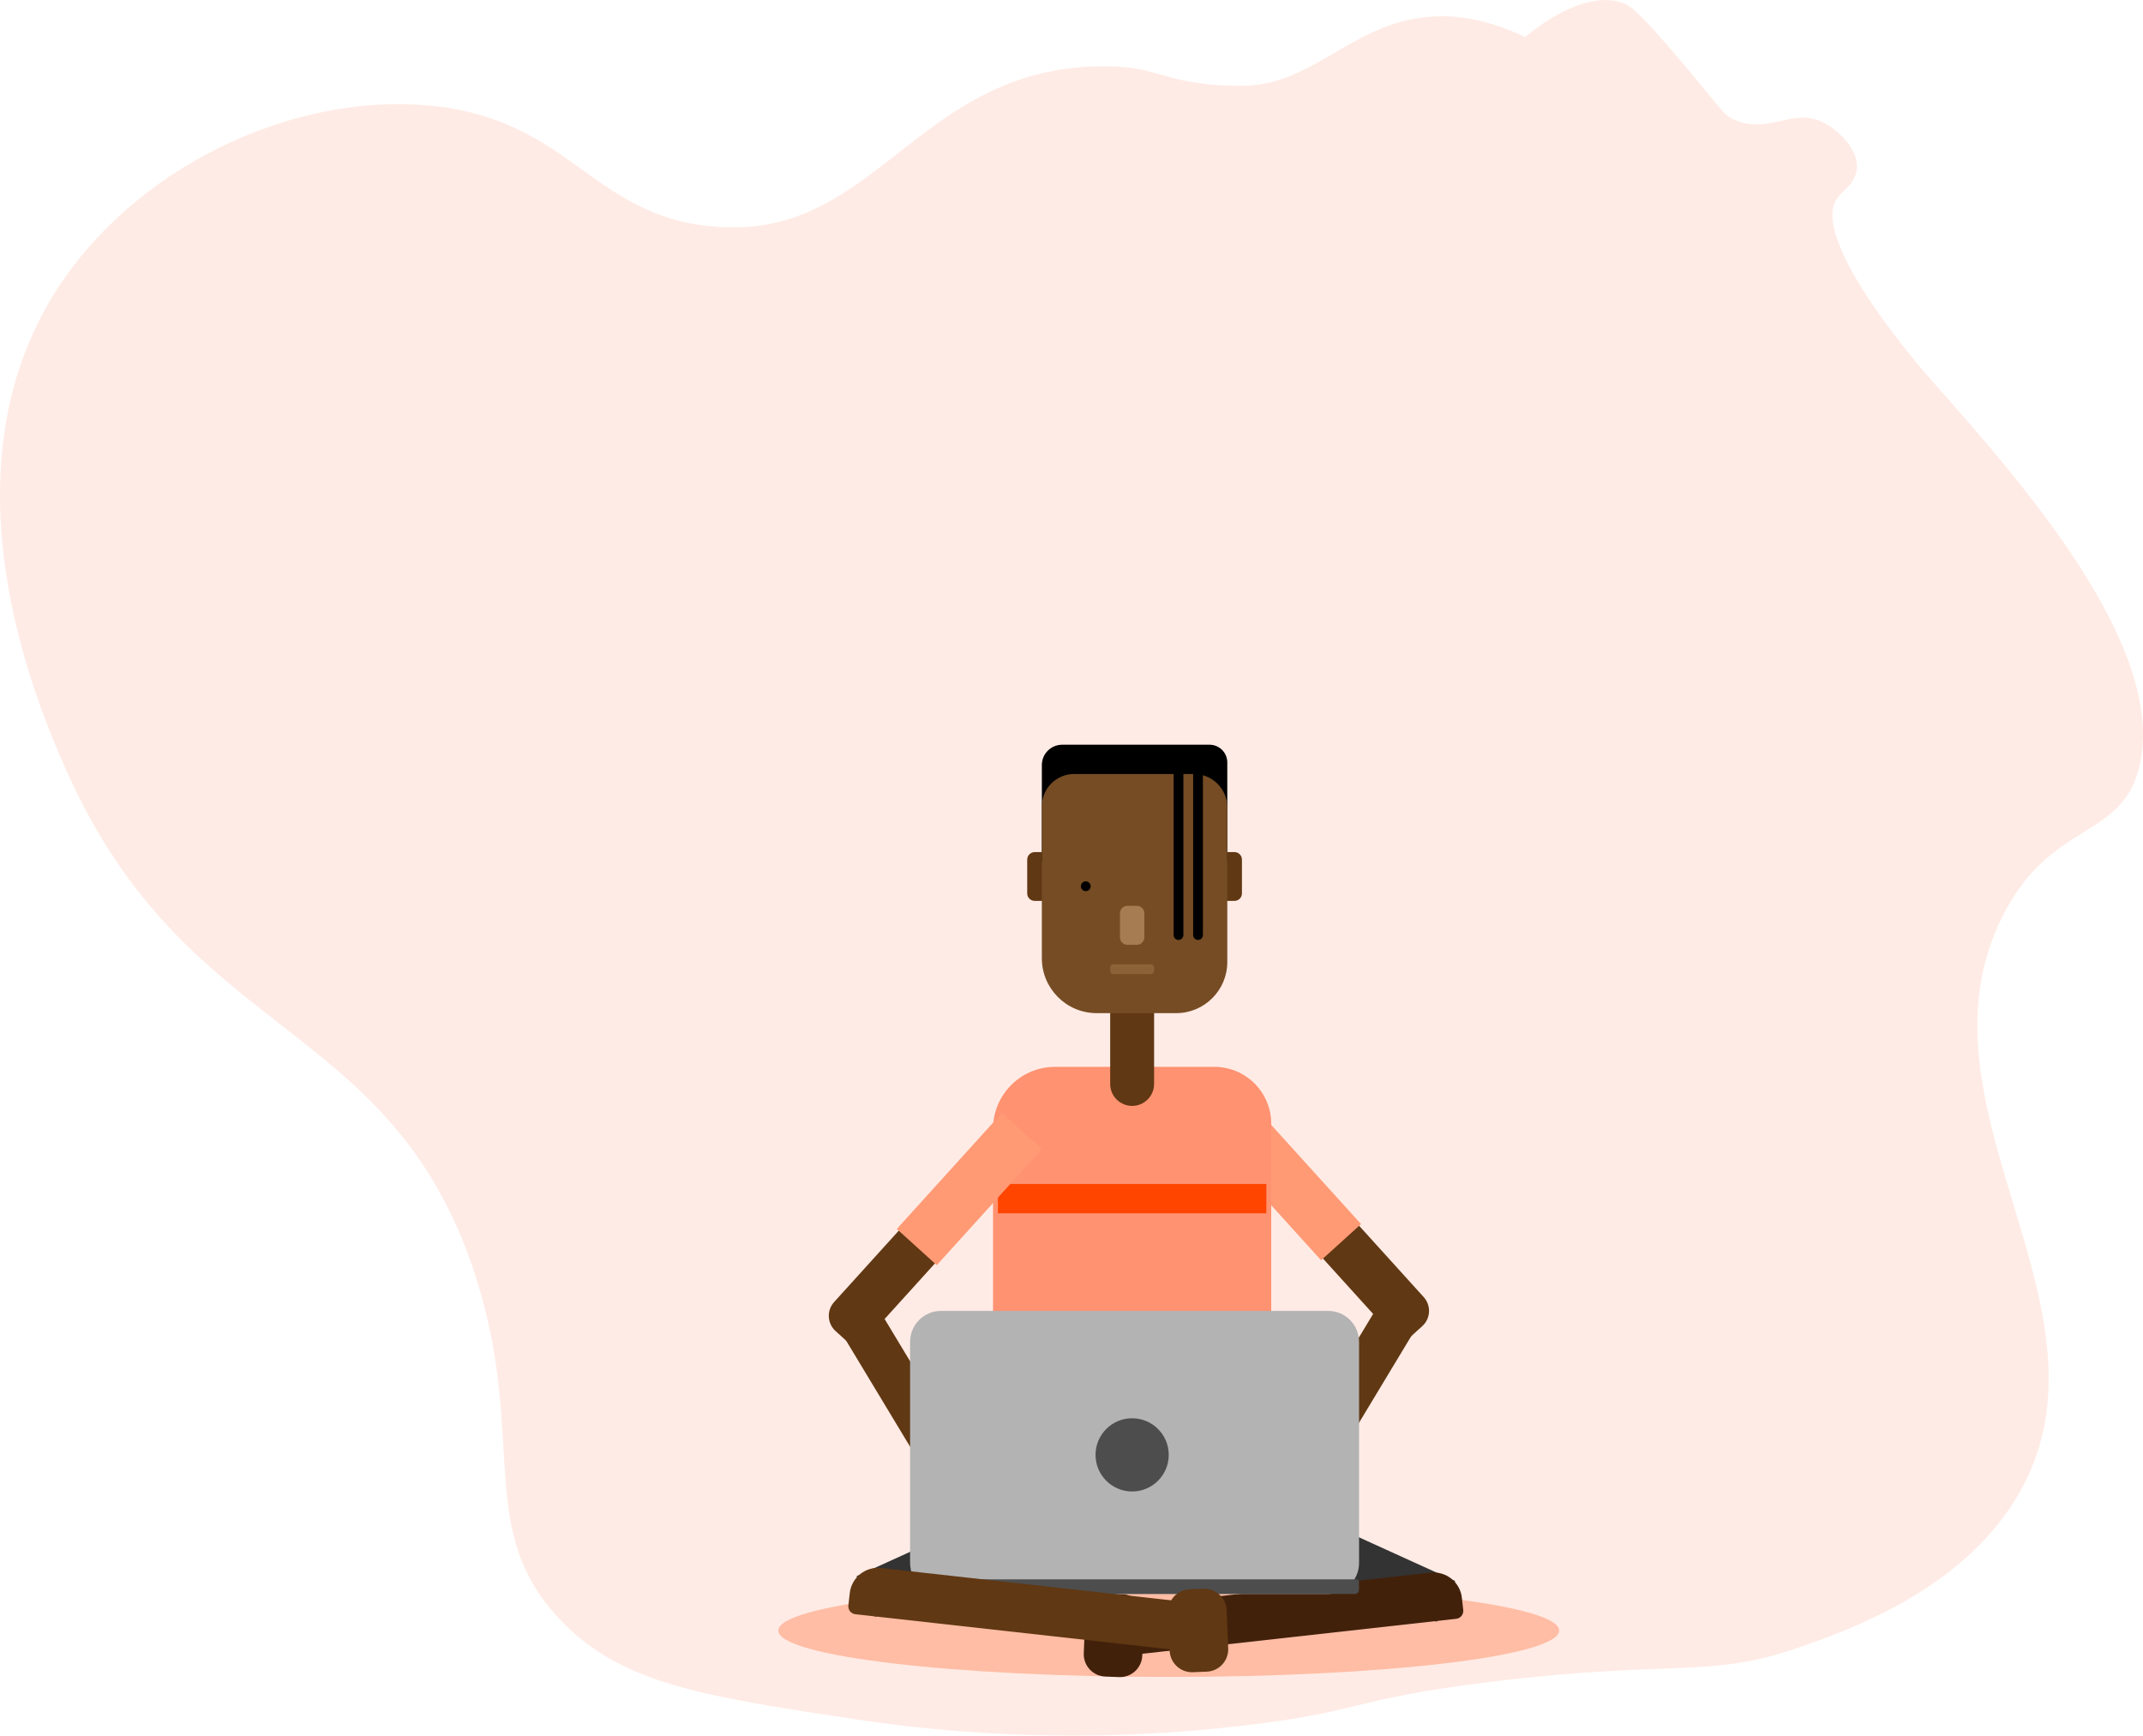
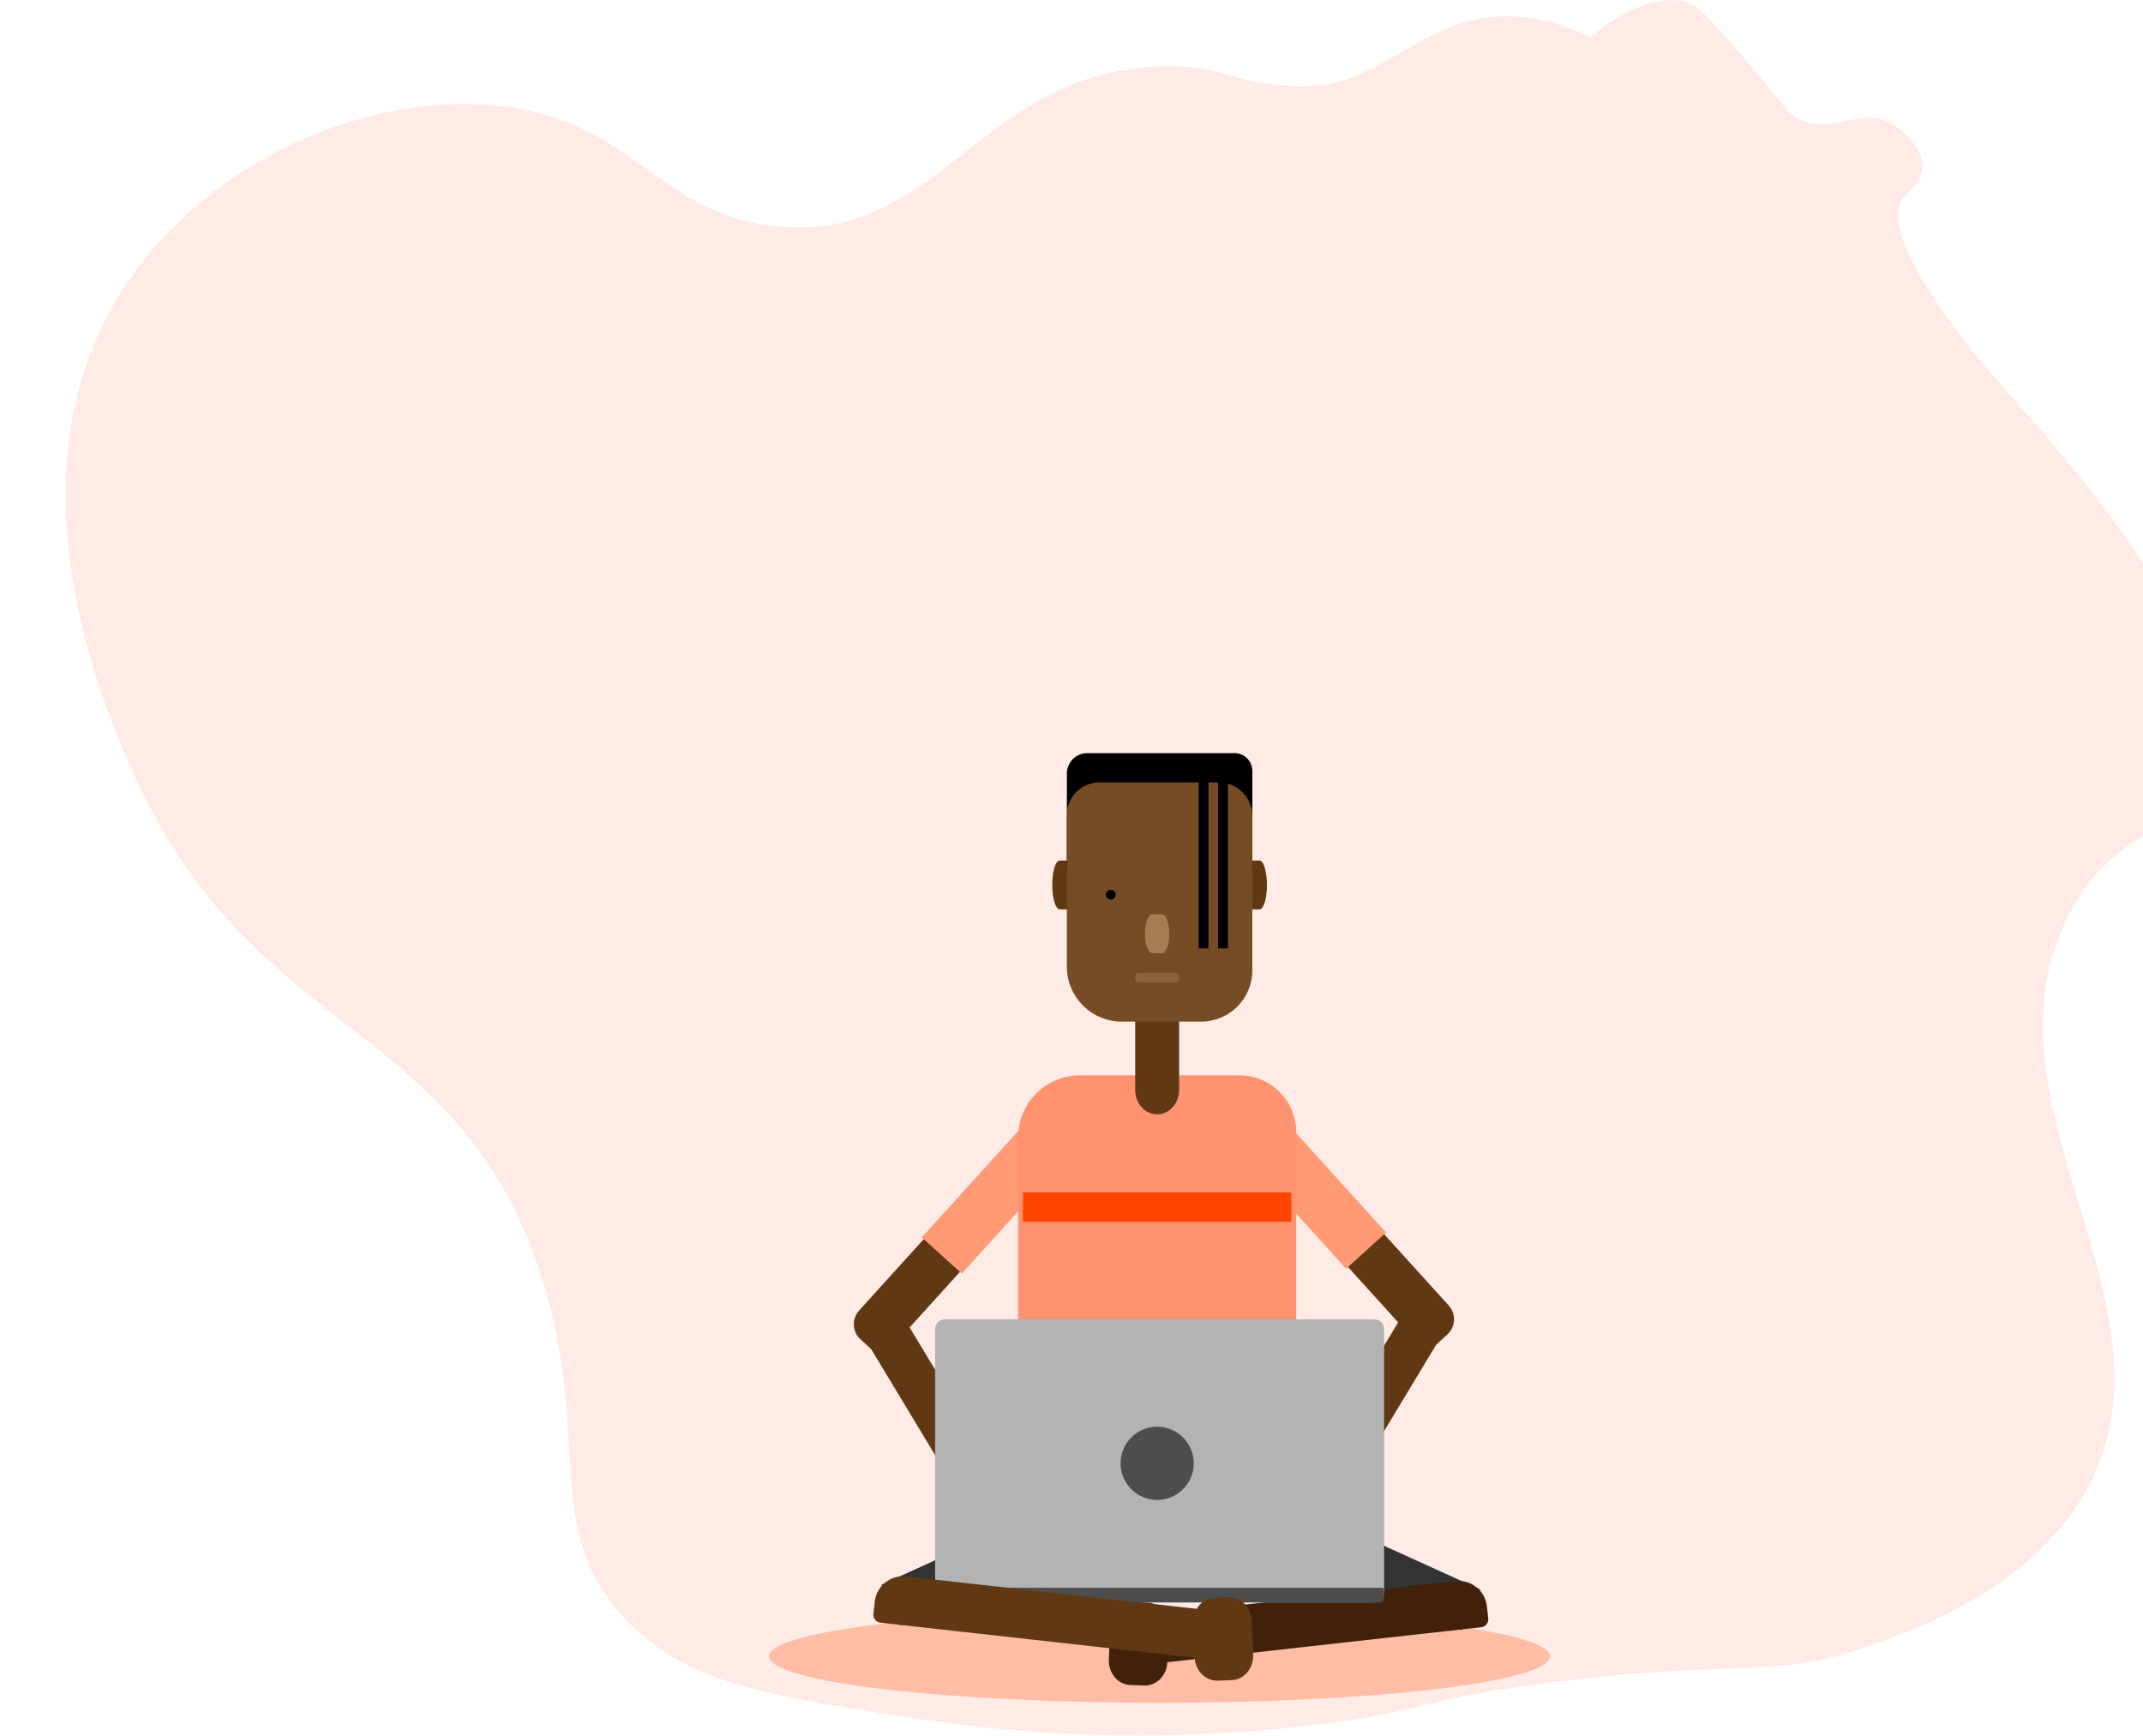
- <svg xmlns="http://www.w3.org/2000/svg" viewBox="0 0 439.11 355.58">
-   <defs>
-     <style>.cls-1,.cls-7{fill:#ff9271;}.cls-1{opacity:0.18;}.cls-2,.cls-8{fill:#ff4500;}.cls-2{opacity:0.28;}.cls-3{fill:#333;}.cls-4{fill:#42210b;}.cls-5{fill:#603813;}.cls-6{fill:#ff9a75;}.cls-9{fill:#754c24;}.cls-10{fill:#a67c52;}.cls-11{fill:#8c6239;}.cls-12{fill:#b3b3b3;}.cls-13{fill:#4d4d4d;}</style>
-   </defs>
-   <g id="Layer_2" data-name="Layer 2">
-     <g id="Layer_1-2" data-name="Layer 1">
-       <path class="cls-1" d="M149.48,46.58c-28.17-.59-31.34-22.36-62-25-28.07-2.42-60,12.86-76,38-24.32,38.25-3.26,86.09,2,98,24.84,56.24,66.92,50.57,84,104,10.73,33.54-.59,52.25,18,71,12.49,12.59,29,15.06,62,20a297.43,297.43,0,0,0,77,1c24.57-2.79,21.93-5.42,51-9,37.38-4.6,44.62-.6,63-7,10.08-3.51,34.92-12.08,46-33,20.17-38.07-25.26-79.68-3-119,9.88-17.44,23.73-13.93,27-29,5.31-24.45-24.38-58-43-79-.46-.53-25.22-28.48-19-37,1.15-1.58,3.74-3,4-6,.32-3.66-3.08-7.2-6-9-6.71-4.14-11.63,2.12-19-1-2.43-1-2.42-1.9-11-12-9-10.63-10.59-11.51-12-12-2.49-.87-8.84-2-20,7-9.2-4.4-16.29-4.6-21-4-15,1.9-22.92,14-37,14a56.11,56.11,0,0,1-12.2-1.15c-5.86-1.22-8-2.95-16.8-2.85C188.84,14,180,47.21,149.48,46.58Z" />
-       <ellipse class="cls-2" cx="239.48" cy="334.08" rx="80" ry="9.5" />
-       <rect class="cls-3" x="277.08" y="305.41" width="9.17" height="32.1" transform="translate(690.88 198.11) rotate(114.45)" />
-       <path class="cls-4" d="M262.18,292.43h2.54a1.63,1.63,0,0,1,1.63,1.63v73.43a1.63,1.63,0,0,1-1.63,1.63H258a1.63,1.63,0,0,1-1.63-1.63V298.26a5.83,5.83,0,0,1,5.83-5.83Z" transform="translate(561.13 34.38) rotate(83.64)" />
-       <rect class="cls-4" x="222.2" y="326.58" width="12" height="17" rx="4.58" transform="translate(442.79 679.03) rotate(-177.7)" />
-       <rect class="cls-3" x="187.43" y="304.41" width="9.17" height="32.1" transform="translate(404.27 13.03) rotate(65.55)" />
-       <path class="cls-5" d="M278.47,242.17h5.79a0,0,0,0,1,0,0v34.54a0,0,0,0,1,0,0h-10a0,0,0,0,1,0,0V246.37A4.21,4.21,0,0,1,278.47,242.17Z" transform="translate(660.4 264.24) rotate(137.83)" />
-       <rect class="cls-6" x="258.5" y="226.56" width="11.05" height="32.1" transform="translate(622.57 245.17) rotate(137.83)" />
-       <rect class="cls-5" x="271.17" y="263.64" width="9.04" height="47.51" transform="translate(363.35 675.87) rotate(-148.91)" />
-       <path class="cls-5" d="M178.39,243.17h10a0,0,0,0,1,0,0v34.54a0,0,0,0,1,0,0h-5.79a4.21,4.21,0,0,1-4.21-4.21V243.17a0,0,0,0,1,0,0Z" transform="translate(222.31 -55.7) rotate(42.17)" />
-       <path class="cls-7" d="M216.19,218.58h32.64a11.65,11.65,0,0,1,11.65,11.65v72.35a4,4,0,0,1-4,4h-49a4,4,0,0,1-4-4V231.29A12.71,12.71,0,0,1,216.19,218.58Z" />
-       <rect class="cls-8" x="204.48" y="242.58" width="55" height="6" />
-       <rect class="cls-6" x="193.1" y="227.56" width="11.05" height="32.1" transform="translate(214.96 -70.29) rotate(42.17)" />
-       <rect class="cls-5" x="182.43" y="264.64" width="9.04" height="47.51" transform="translate(-122.08 137.98) rotate(-31.09)" />
-       <rect class="cls-5" x="227.48" y="200.58" width="9" height="26" rx="4.5" />
-       <rect class="cls-5" x="249.48" y="174.58" width="5" height="10" rx="1.54" />
-       <rect class="cls-5" x="210.48" y="174.58" width="5" height="10" rx="1.54" />
-       <path d="M217.65,152.58h30.19a3.64,3.64,0,0,1,3.64,3.64v20.36a0,0,0,0,1,0,0h-38a0,0,0,0,1,0,0V156.75A4.17,4.17,0,0,1,217.65,152.58Z" />
-       <path class="cls-9" d="M241,207.58H224.73a11.25,11.25,0,0,1-11.25-11.25V165.19a6.61,6.61,0,0,1,6.62-6.61h24.53a6.84,6.84,0,0,1,6.85,6.85v31.66A10.49,10.49,0,0,1,241,207.58Z" />
-       <rect x="244.48" y="157.58" width="2" height="35" rx="1" />
-       <rect x="240.48" y="157.58" width="2" height="35" rx="1" />
-       <circle cx="222.48" cy="181.58" r="1" />
-       <rect class="cls-10" x="229.48" y="185.58" width="5" height="8" rx="1.54" />
-       <rect class="cls-11" x="227.48" y="197.58" width="9" height="2" rx="0.66" />
-       <rect class="cls-5" x="192.12" y="306.66" width="23.09" height="14.12" rx="7.06" transform="translate(281.49 -52.12) rotate(45)" />
-       <rect class="cls-5" x="249.66" y="304.66" width="23.09" height="14.12" rx="7.06" transform="translate(666.32 347.45) rotate(135)" />
-       <rect class="cls-12" x="186.48" y="268.58" width="92" height="58" rx="6.35" />
-       <circle class="cls-13" cx="231.98" cy="298.08" r="7.5" />
-       <path class="cls-13" d="M187.36,323.58H278a.46.46,0,0,1,.46.46v1.66a.88.88,0,0,1-.88.88H187.36a.88.88,0,0,1-.88-.88v-1.24A.88.88,0,0,1,187.36,323.58Z" />
-       <path class="cls-5" d="M209,291.43h6.75a1.63,1.63,0,0,1,1.63,1.63v73.43a1.63,1.63,0,0,1-1.63,1.63h-2.54a5.83,5.83,0,0,1-5.83-5.83V293.05a1.63,1.63,0,0,1,1.63-1.63Z" transform="translate(563.59 155.29) rotate(96.36)" />
-       <rect class="cls-5" x="239.48" y="325.58" width="12" height="17" rx="4.58" transform="translate(-13.18 10.1) rotate(-2.3)" />
+ <svg xmlns="http://www.w3.org/2000/svg" id="edonjqaq6fsj1" viewBox="0 0 439.11 355.58" shape-rendering="geometricPrecision" text-rendering="geometricPrecision">
+   <style>#edonjqaq6fsj5_ts {animation: edonjqaq6fsj5_ts__ts 2000ms linear infinite normal forwards}@keyframes edonjqaq6fsj5_ts__ts { 0% {transform: translate(237.6063px,339.3689px) scale(1,1)} 50% {transform: translate(237.6063px,339.3689px) scale(0.8,0.8)} 100% {transform: translate(237.6063px,339.3689px) scale(1,1)} }#edonjqaq6fsj6_to {animation: edonjqaq6fsj6_to__to 2000ms linear infinite normal forwards}@keyframes edonjqaq6fsj6_to__to { 0% {transform: translate(239.1732px,249.9173px)} 50% {transform: translate(237.6063px,225.022px)} 100% {transform: translate(239.1732px,249.9173px)} }</style>
+   <g id="edonjqaq6fsj2">
+     <g id="edonjqaq6fsj3">
+       <path id="edonjqaq6fsj4" d="M149.48,46.58C121.31,45.99,118.14,24.22,87.48,21.58C59.41,19.16,27.48,34.44,11.48,59.58C-12.84,97.83,8.22,145.67,13.48,157.58C38.32,213.82,80.4,208.15,97.48,261.58C108.21,295.12,96.89,313.83,115.48,332.58C127.97,345.17,144.48,347.64,177.48,352.58C202.995,356.249,228.878,356.585,254.48,353.58C279.05,350.79,276.41,348.16,305.48,344.58C342.86,339.98,350.1,343.98,368.48,337.58C378.56,334.07,403.4,325.5,414.48,304.58C434.65,266.51,389.22,224.9,411.48,185.58C421.36,168.14,435.21,171.65,438.48,156.58C443.79,132.13,414.1,98.58,395.48,77.58C395.02,77.05,370.26,49.1,376.48,40.58C377.63,39,380.22,37.58,380.48,34.58C380.8,30.92,377.4,27.38,374.48,25.58C367.77,21.44,362.85,27.7,355.48,24.58C353.05,23.58,353.06,22.68,344.48,12.58C335.48,1.95,333.89,1.07,332.48,0.58C329.99,-0.29,323.64,-1.42,312.48,7.58C303.28,3.18,296.19,2.98,291.48,3.58C276.48,5.48,268.56,17.58,254.48,17.58C250.384,17.643,246.292,17.258,242.28,16.43C236.42,15.21,234.28,13.48,225.48,13.58C188.84,14,180,47.21,149.48,46.58Z" transform="matrix(1 0 0 1 13.45452 -0.005201015)" opacity="0.18" fill="rgb(255,146,113)" stroke="none" stroke-width="1" />
+       <g id="edonjqaq6fsj5_ts" transform="translate(237.6063,339.3689) scale(1,1)">
+         <ellipse id="edonjqaq6fsj5" rx="80" ry="9.5" transform="translate(0,0)" opacity="0.28" fill="rgb(255,69,0)" stroke="none" stroke-width="1" />
+       </g>
+       <g id="edonjqaq6fsj6_to" transform="translate(239.1732,249.9173)">
+         <g id="edonjqaq6fsj6" transform="translate(-234.0469,-248.188)">
+           <rect id="edonjqaq6fsj7" width="9.17" height="32.1" rx="0" ry="0" transform="matrix(-0.413899 0.910323 -0.910323 -0.413899 298.1751 323.9334)" fill="rgb(51,51,51)" stroke="none" stroke-width="1" />
+           <path id="edonjqaq6fsj8" d="M262.18,292.43L264.72,292.43C265.62,292.43,266.35,293.16,266.35,294.06L266.35,367.49C266.35,368.39,265.62,369.12,264.72,369.12L258,369.12C257.1,369.12,256.37,368.39,256.37,367.49L256.37,298.26C256.37,295.04,258.98,292.43,262.2,292.43Z" transform="matrix(0.110775 0.993845 -0.993845 0.110775 561.13 34.38)" fill="rgb(66,33,11)" stroke="none" stroke-width="1" />
+           <rect id="edonjqaq6fsj9" width="12" height="17" rx="4.58" ry="5" transform="matrix(-0.999194 -0.040132 0.040132 -0.999194 233.8754 343.7959)" fill="rgb(66,33,11)" stroke="none" stroke-width="1" />
+           <rect id="edonjqaq6fsj10" width="9.17" height="32.1" rx="0" ry="0" transform="matrix(0.413899 0.910323 -0.910323 0.413899 204.7357 309.6468)" fill="rgb(51,51,51)" stroke="none" stroke-width="1" />
+           <path id="edonjqaq6fsj11" d="M278.47,242.17L284.26,242.17L284.26,276.71L274.26,276.71L274.26,246.37C274.266,244.049,276.149,242.17,278.47,242.17Z" transform="matrix(-0.741156 0.671333 -0.671333 -0.741156 660.4 264.24)" fill="rgb(96,56,19)" stroke="none" stroke-width="1" />
+           <rect id="edonjqaq6fsj12" width="11.05" height="32.1" rx="0" ry="0" transform="matrix(-0.741156 0.671333 -0.671333 -0.741156 278.884 250.7933)" fill="rgb(255,154,117)" stroke="none" stroke-width="1" />
+           <rect id="edonjqaq6fsj13" width="9.04" height="47.51" rx="0" ry="0" transform="matrix(-0.856357 -0.516384 0.516384 -0.856357 267.2712 310.0722)" fill="rgb(96,56,19)" stroke="none" stroke-width="1" />
+           <path id="edonjqaq6fsj14" d="M178.39,243.17L188.39,243.17L188.39,277.71L182.6,277.71C180.275,277.71,178.39,275.825,178.39,273.5L178.39,243.17Z" transform="matrix(0.741156 0.671333 -0.671333 0.741156 222.31 -55.7)" fill="rgb(96,56,19)" stroke="none" stroke-width="1" />
+           <rect id="edonjqaq6fsj15" width="11.05" height="32.1" rx="0" ry="0" transform="matrix(0.741156 0.671333 -0.671333 0.741156 205.3087 228.0019)" fill="rgb(255,154,117)" stroke="none" stroke-width="1" />
+           <path id="edonjqaq6fsj16" d="M216.19,218.58L248.83,218.58C255.264,218.58,260.48,223.796,260.48,230.23L260.48,302.58C260.48,304.789,258.689,306.58,256.48,306.58L207.48,306.58C205.271,306.58,203.48,304.789,203.48,302.58L203.48,231.29C203.48,227.919,204.819,224.686,207.203,222.303C209.586,219.919,212.819,218.58,216.19,218.58Z" fill="rgb(255,146,113)" stroke="none" stroke-width="1" />
+           <rect id="edonjqaq6fsj17" width="55" height="6" rx="0" ry="0" transform="matrix(1 0 0 1 204.48 242.58)" fill="rgb(255,69,0)" stroke="none" stroke-width="1" />
+           <rect id="edonjqaq6fsj18" width="9.04" height="47.51" rx="0" ry="0" transform="matrix(0.856357 -0.516384 0.516384 0.856357 170.8011 270.4024)" fill="rgb(96,56,19)" stroke="none" stroke-width="1" />
+           <rect id="edonjqaq6fsj19" width="9" height="26" rx="4.5" ry="5" transform="matrix(1 0 0 1 227.48 200.58)" fill="rgb(96,56,19)" stroke="none" stroke-width="1" />
+           <rect id="edonjqaq6fsj20" width="5" height="10" rx="1.54" ry="5" transform="matrix(1 0 0 1 249.48 174.58)" fill="rgb(96,56,19)" stroke="none" stroke-width="1" />
+           <rect id="edonjqaq6fsj21" width="5" height="10" rx="1.54" ry="5" transform="matrix(1 0 0 1 210.48 174.58)" fill="rgb(96,56,19)" stroke="none" stroke-width="1" />
+           <path id="edonjqaq6fsj22" d="M217.65,152.58L247.84,152.58C249.85,152.58,251.48,154.21,251.48,156.22L251.48,176.58L213.48,176.58L213.48,156.75C213.48,155.644,213.919,154.583,214.701,153.801C215.483,153.019,216.544,152.58,217.65,152.58Z" fill="rgb(0,0,0)" stroke="none" stroke-width="1" />
+           <path id="edonjqaq6fsj23" d="M241,207.58L224.73,207.58C218.517,207.58,213.48,202.543,213.48,196.33L213.48,165.19C213.48,163.435,214.178,161.752,215.42,160.512C216.661,159.273,218.345,158.577,220.1,158.58L244.63,158.58C246.448,158.577,248.191,159.298,249.477,160.583C250.762,161.869,251.483,163.612,251.48,165.43L251.48,197.09C251.48,202.88,246.79,207.574,241,207.58Z" fill="rgb(117,76,36)" stroke="none" stroke-width="1" />
+           <rect id="edonjqaq6fsj24" width="2" height="35" rx="1" ry="0" transform="matrix(1 0 0 1 244.48 157.58)" fill="rgb(0,0,0)" stroke="none" stroke-width="1" />
+           <rect id="edonjqaq6fsj25" width="2" height="35" rx="1" ry="0" transform="matrix(1 0 0 1 240.48 157.58)" fill="rgb(0,0,0)" stroke="none" stroke-width="1" />
+           <circle id="edonjqaq6fsj26" r="1" transform="matrix(1 0 0 1 222.48 181.58)" fill="rgb(0,0,0)" stroke="none" stroke-width="1" />
+           <rect id="edonjqaq6fsj27" width="5" height="8" rx="1.54" ry="5" transform="matrix(1 0 0 1 229.48 185.58)" fill="rgb(166,124,82)" stroke="none" stroke-width="1" />
+           <rect id="edonjqaq6fsj28" width="9" height="2" rx="0.66" ry="5" transform="matrix(1 0 0 1 227.48 197.58)" fill="rgb(140,98,57)" stroke="none" stroke-width="1" />
+           <rect id="edonjqaq6fsj29" width="23.09" height="14.12" rx="7.06" ry="0" transform="matrix(0.707107 0.707107 -0.707107 0.707107 200.498 300.5708)" fill="rgb(96,56,19)" stroke="none" stroke-width="1" />
+           <rect id="edonjqaq6fsj30" width="23.09" height="14.12" rx="7.06" ry="0" transform="matrix(-0.707107 0.707107 -0.707107 -0.707107 274.3564 308.5591)" fill="rgb(96,56,19)" stroke="none" stroke-width="1" />
+           <rect id="edonjqaq6fsj31" width="92" height="58" rx="2" ry="2" transform="matrix(1 0 0 1 186.48 268.58)" fill="rgb(179,179,179)" stroke="none" stroke-width="1" />
+           <circle id="edonjqaq6fsj32" r="7.5" transform="matrix(1 0 0 1 231.98 298.08)" fill="rgb(77,77,77)" stroke="none" stroke-width="1" />
+           <path id="edonjqaq6fsj33" d="M187.36,323.58L278,323.58C278.254,323.58,278.46,323.786,278.46,324.04L278.46,325.7C278.46,326.186,278.066,326.58,277.58,326.58L187.36,326.58C186.874,326.58,186.48,326.186,186.48,325.7L186.48,324.46C186.48,323.974,186.874,323.58,187.36,323.58Z" fill="rgb(77,77,77)" stroke="none" stroke-width="1" />
+           <path id="edonjqaq6fsj34" d="M209,291.43L215.75,291.43C216.65,291.43,217.38,292.16,217.38,293.06L217.38,366.49C217.38,367.39,216.65,368.12,215.75,368.12L213.21,368.12C209.99,368.12,207.38,365.51,207.38,362.29L207.38,293.05C207.38,292.15,208.11,291.42,209.01,291.42Z" transform="matrix(-0.110775 0.993845 -0.993845 -0.110775 563.59 155.29)" fill="rgb(96,56,19)" stroke="none" stroke-width="1" />
+           <rect id="edonjqaq6fsj35" width="12" height="17" rx="4.58" ry="5" transform="matrix(0.999194 -0.040132 0.040132 0.999194 239.1732 325.8068)" fill="rgb(96,56,19)" stroke="none" stroke-width="1" />
+         </g>
+       </g>
    </g>
  </g>
</svg>
